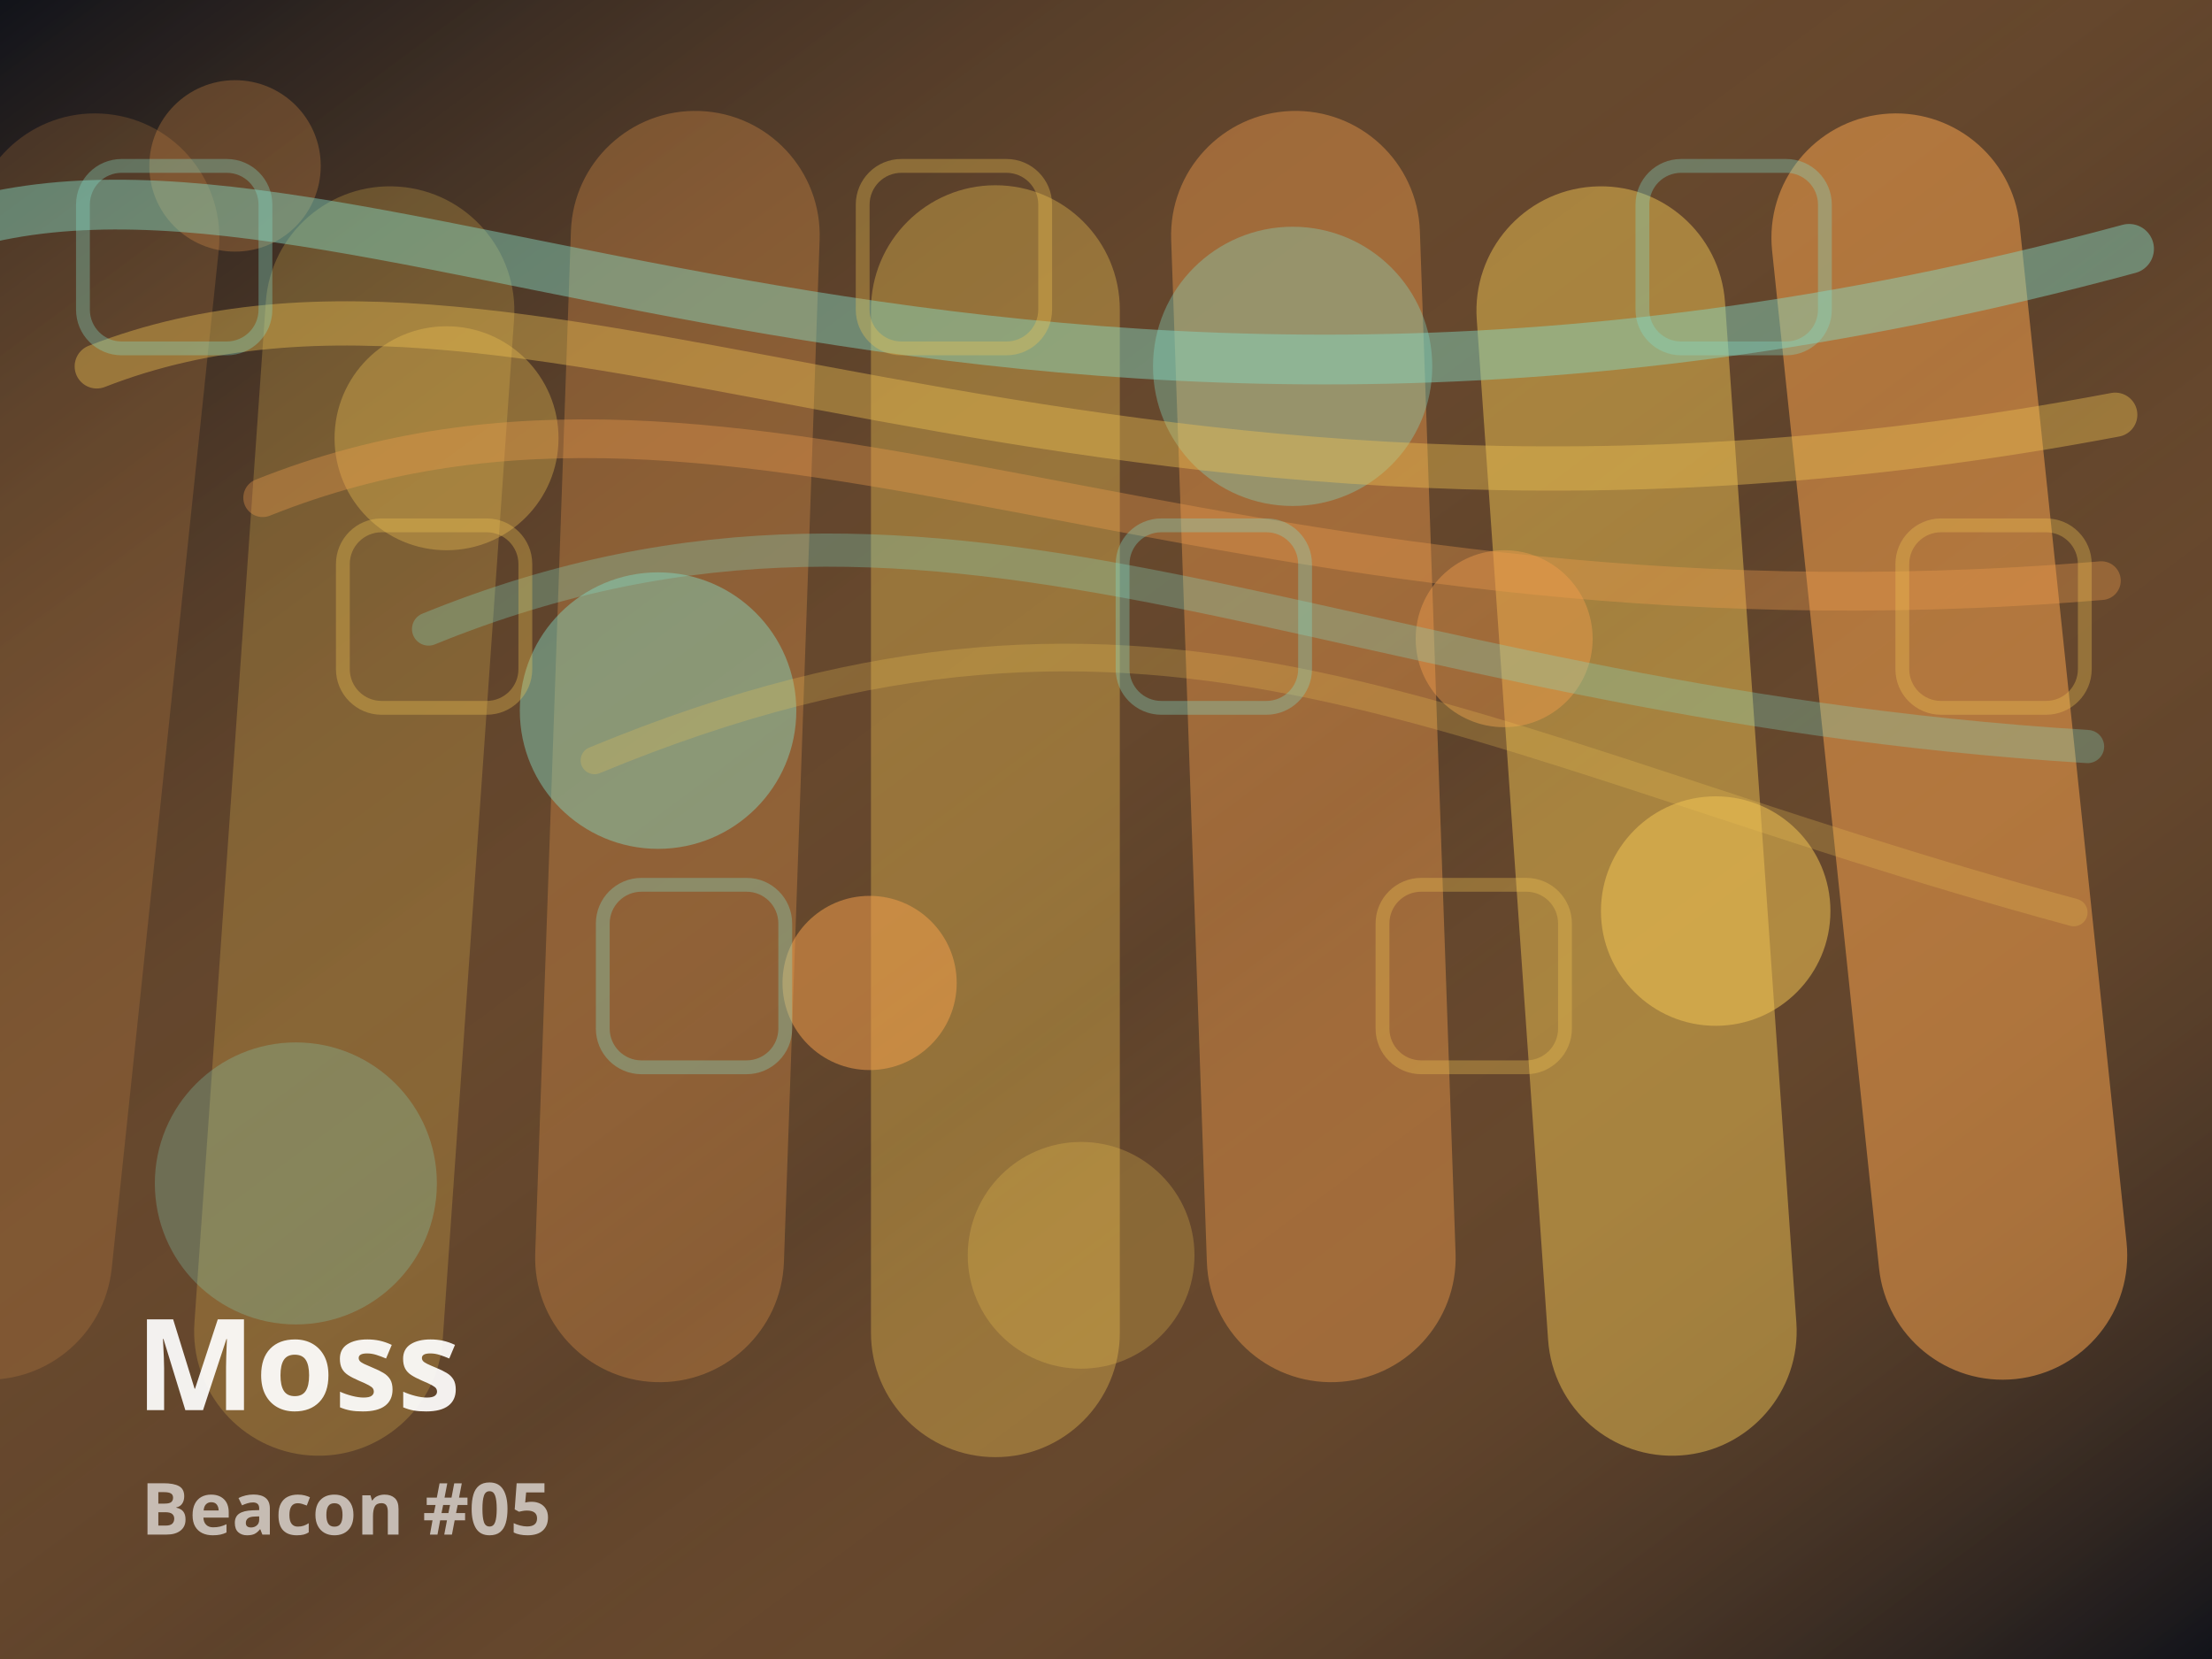
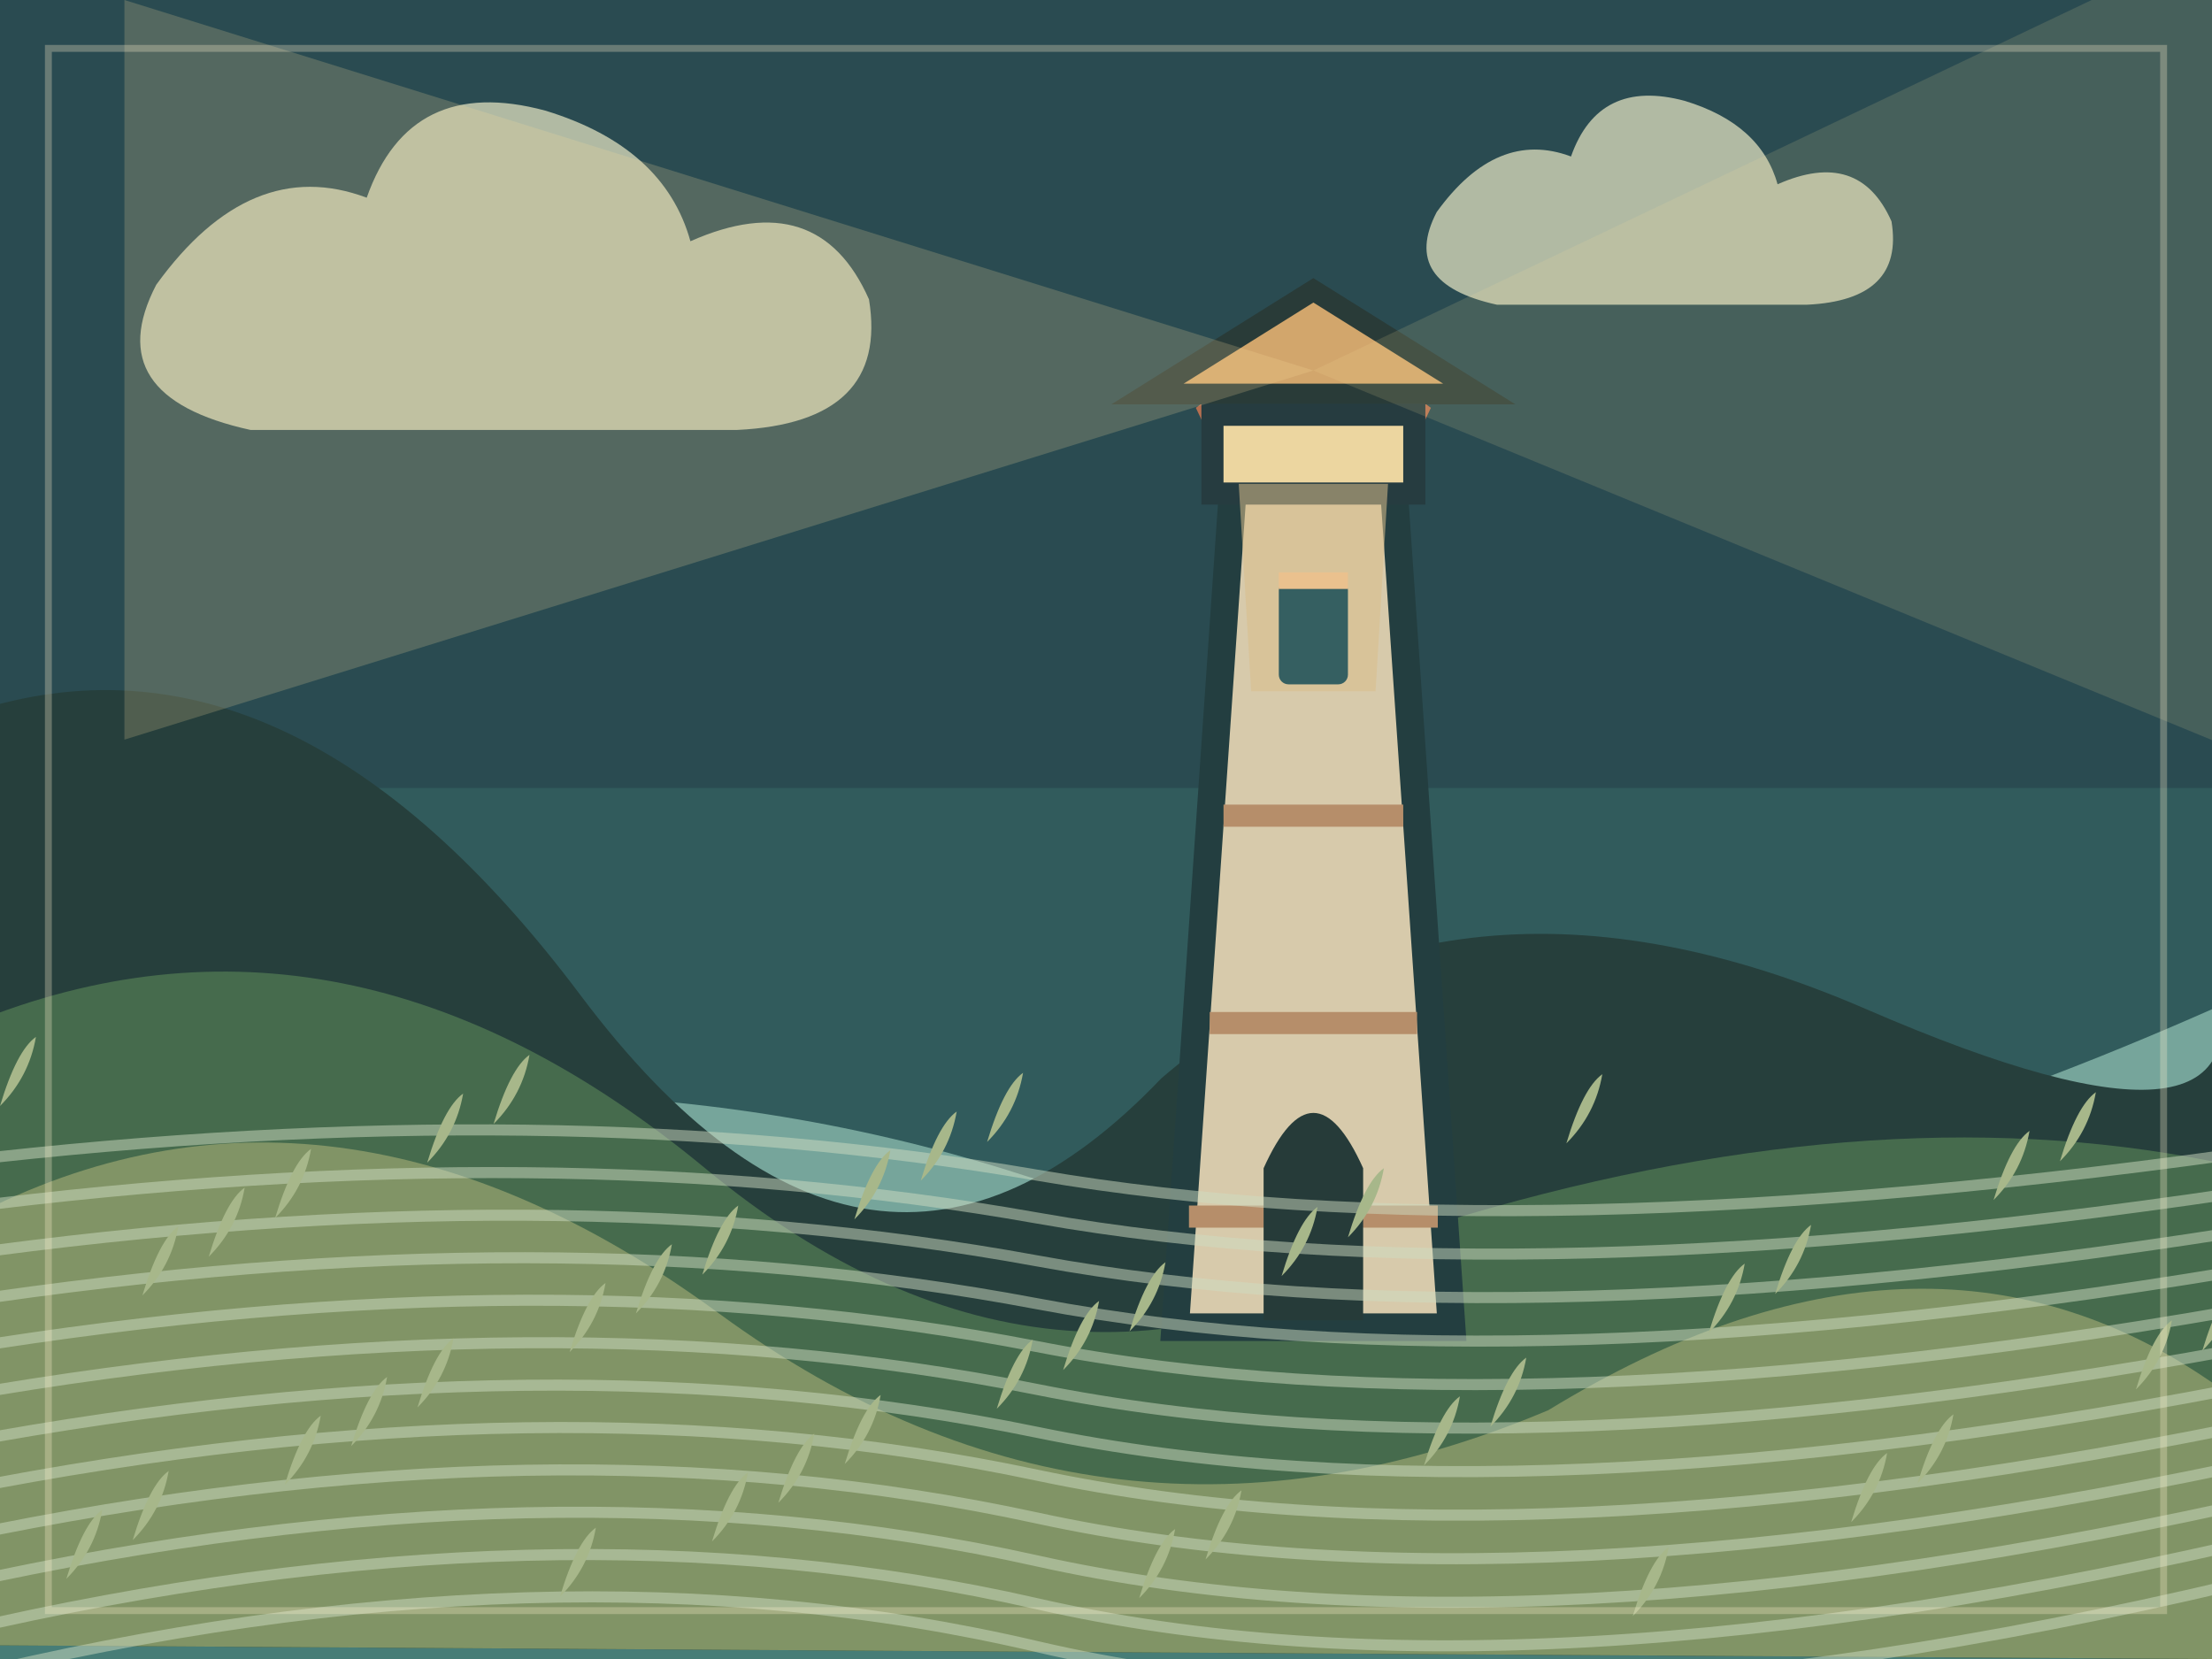
- <svg xmlns="http://www.w3.org/2000/svg" viewBox="0 0 1600 1200">
+ <svg xmlns="http://www.w3.org/2000/svg" width="1600" height="1200" viewBox="0 0 1600 1200">
  <defs>
-     <linearGradient id="wash-4" x1="0%" y1="0%" x2="100%" y2="100%">
-       <stop offset="0%" stop-color="#11131a" />
-       <stop offset="55%" stop-color="#f29e4c" stop-opacity="0.34" />
-       <stop offset="100%" stop-color="#11131a" />
+     <linearGradient id="sky" x2="1" y2="1">
+       <stop stop-color="#517980" />
+       <stop offset="1" stop-color="#b2b7a0" />
    </linearGradient>
  </defs>
-   <rect width="1600" height="1200" fill="#11131a" />
-   <rect width="1600" height="1200" fill="url(#wash-4)" />
-   <rect x="-60" y="80" width="180" height="920" rx="90" fill="#f29e4c" opacity="0.18" transform="rotate(6 30 540)" />
-   <rect x="170" y="134" width="180" height="920" rx="90" fill="#f1c453" opacity="0.24" transform="rotate(4 260 540)" />
-   <rect x="400" y="80" width="180" height="920" rx="90" fill="#f29e4c" opacity="0.30" transform="rotate(2 490 540)" />
-   <rect x="630" y="134" width="180" height="920" rx="90" fill="#f1c453" opacity="0.36" transform="rotate(0 720 540)" />
-   <rect x="860" y="80" width="180" height="920" rx="90" fill="#f29e4c" opacity="0.42" transform="rotate(-2 950 540)" />
-   <rect x="1090" y="134" width="180" height="920" rx="90" fill="#f1c453" opacity="0.48" transform="rotate(-4 1180 540)" />
-   <rect x="1320" y="80" width="180" height="920" rx="90" fill="#f29e4c" opacity="0.54" transform="rotate(-6 1410 540)" />
-   <circle cx="170" cy="120" r="62" fill="#f29e4c" opacity="0.26" />
-   <circle cx="323" cy="317" r="81" fill="#f1c453" opacity="0.35" />
-   <circle cx="476" cy="514" r="100" fill="#84dcc6" opacity="0.44" />
-   <circle cx="629" cy="711" r="63" fill="#f29e4c" opacity="0.53" />
-   <circle cx="782" cy="908" r="82" fill="#f1c453" opacity="0.26" />
-   <circle cx="935" cy="265" r="101" fill="#84dcc6" opacity="0.35" />
-   <circle cx="1088" cy="462" r="64" fill="#f29e4c" opacity="0.44" />
-   <circle cx="1241" cy="659" r="83" fill="#f1c453" opacity="0.53" />
-   <circle cx="214" cy="856" r="102" fill="#84dcc6" opacity="0.26" />
-   <path d="M -50 170 C 240 60, 690 410, 1540 180" stroke="#84dcc6" stroke-width="36" stroke-linecap="round" fill="none" opacity="0.45" />
-   <path d="M 70 265 C 390 140, 780 442, 1530 300" stroke="#f1c453" stroke-width="32" stroke-linecap="round" fill="none" opacity="0.40" />
-   <path d="M 190 360 C 540 220, 870 474, 1520 420" stroke="#f29e4c" stroke-width="28" stroke-linecap="round" fill="none" opacity="0.35" />
-   <path d="M 310 455 C 690 300, 960 506, 1510 540" stroke="#84dcc6" stroke-width="24" stroke-linecap="round" fill="none" opacity="0.30" />
-   <path d="M 430 550 C 840 380, 1050 538, 1500 660" stroke="#f1c453" stroke-width="20" stroke-linecap="round" fill="none" opacity="0.25" />
-   <rect x="60" y="120" width="132" height="132" rx="28" fill="none" stroke="#84dcc6" stroke-width="10" opacity="0.34" />
-   <rect x="248" y="380" width="132" height="132" rx="28" fill="none" stroke="#f1c453" stroke-width="10" opacity="0.34" />
-   <rect x="436" y="640" width="132" height="132" rx="28" fill="none" stroke="#84dcc6" stroke-width="10" opacity="0.34" />
-   <rect x="624" y="120" width="132" height="132" rx="28" fill="none" stroke="#f1c453" stroke-width="10" opacity="0.34" />
-   <rect x="812" y="380" width="132" height="132" rx="28" fill="none" stroke="#84dcc6" stroke-width="10" opacity="0.34" />
-   <rect x="1000" y="640" width="132" height="132" rx="28" fill="none" stroke="#f1c453" stroke-width="10" opacity="0.34" />
-   <rect x="1188" y="120" width="132" height="132" rx="28" fill="none" stroke="#84dcc6" stroke-width="10" opacity="0.34" />
-   <rect x="1376" y="380" width="132" height="132" rx="28" fill="none" stroke="#f1c453" stroke-width="10" opacity="0.34" />
-   <text x="98" y="1020" fill="rgba(255,255,255,0.92)" font-family="Trebuchet MS, Gill Sans, sans-serif" font-weight="700" font-size="92">Moss</text>
-   <text x="102" y="1110" fill="rgba(255,255,255,0.64)" font-family="Trebuchet MS, Gill Sans, sans-serif" font-weight="600" font-size="52">Beacon #05</text>
+   <rect width="1600" height="1200" fill="#2a4b51" />
+   <rect y="570" width="1600" height="630" fill="#315b5c" />
+   <g transform="translate(365 185) scale(1.05)">
+     <path d="M-240 20Q-175-70-95-40Q-65-125 28-100Q110-75 128-10Q216-49 251 30Q265 115 160 120H-175Q-280 97-240 20Z" fill="#d3d6b8" opacity=".8" />
+   </g>
+   <g transform="translate(1200 140) scale(0.67)">
+     <path d="M-240 20Q-175-70-95-40Q-65-125 28-100Q110-75 128-10Q216-49 251 30Q265 115 160 120H-175Q-280 97-240 20Z" fill="#d3d6b8" opacity=".8" />
+   </g>
+   <path d="M0 835Q400 740 740 850T1600 730V1200H0Z" fill="#76a59b" />
+   <path d="M0 955Q480 785 860 990T1600 920V1200H0Z" fill="#477d77" />
+   <path d="M-20 1190L-20 515Q210 440 420 720T840 780Q1050 600 1350 730T1600 700V1200Z" fill="#263f3c" />
+   <path d="M-20 1190L-20 740Q250 630 510 845T1040 885Q1350 790 1600 840V1200Z" fill="#466b4d" />
+   <path d="M-20 1190L-20 880Q240 745 520 950T1120 1020Q1390 855 1600 1000V1200Z" fill="#819466" />
+   <g transform="translate(950 580)">
+     <path d="M-100 380L-58-230H58L100 380Z" fill="#d7caab" stroke="#233e40" stroke-width="20" />
+     <path d="M-59-230L-85-285Q0-350 85-285L59-230Z" fill="#b66f50" />
+     <path d="M-120-295L0-370 120-295Z" fill="#d2a66c" stroke="#293b38" stroke-width="15" />
+     <rect x="-73" y="-280" width="146" height="57" fill="#ecd6a0" stroke="#263c40" stroke-width="16" />
+     <path d="M-54-230L-45-80H45L54-230" fill="#d9bd8b" opacity=".55" />
+     <path d="M-65 10H65M-75 160H75M-90 300H90" stroke="#b68e6a" stroke-width="16" />
+     <path d="M-36 375V265Q0 185 36 265V375" fill="#263b39" />
+     <rect x="-25" y="-160" width="50" height="75" rx="7" fill="#355f61" />
+     <path d="M-25-160H25" stroke="#eac18e" stroke-width="12" />
+   </g>
+   <path d="M950 268L90 0V535Z" fill="#f8de9b" opacity=".2" />
+   <path d="M950 268L1660 -70V560Z" fill="#f8df9b" opacity=".14" />
+   <g fill="none" stroke="#cedcc1" stroke-width="8" opacity=".5">
+     <path d="M-30 840Q400 790 750 850T1650 830" />
+     <path d="M-30 874Q400 819 750 881T1650 858" />
+     <path d="M-30 908Q400 848 750 912T1650 886" />
+     <path d="M-30 942Q400 877 750 943T1650 914" />
+     <path d="M-30 976Q400 906 750 974T1650 942" />
+     <path d="M-30 1010Q400 935 750 1005T1650 970" />
+     <path d="M-30 1044Q400 964 750 1036T1650 998" />
+     <path d="M-30 1078Q400 993 750 1067T1650 1026" />
+     <path d="M-30 1112Q400 1022 750 1098T1650 1054" />
+     <path d="M-30 1146Q400 1051 750 1129T1650 1082" />
+     <path d="M-30 1180Q400 1080 750 1160T1650 1110" />
+     <path d="M-30 1214Q400 1109 750 1191T1650 1138" />
+   </g>
+   <g fill="#a7b78a">
+     <path d="M0 800q12-40 26-50q-5 29-26 50Z" />
+     <path d="M103 937q12-40 26-50q-5 29-26 50Z" />
+     <path d="M206 1074q12-40 26-50q-5 29-26 50Z" />
+     <path d="M309 841q12-40 26-50q-5 29-26 50Z" />
+     <path d="M412 978q12-40 26-50q-5 29-26 50Z" />
+     <path d="M515 1115q12-40 26-50q-5 29-26 50Z" />
+     <path d="M618 882q12-40 26-50q-5 29-26 50Z" />
+     <path d="M721 1019q12-40 26-50q-5 29-26 50Z" />
+     <path d="M824 1156q12-40 26-50q-5 29-26 50Z" />
+     <path d="M927 923q12-40 26-50q-5 29-26 50Z" />
+     <path d="M1030 1060q12-40 26-50q-5 29-26 50Z" />
+     <path d="M1133 827q12-40 26-50q-5 29-26 50Z" />
+     <path d="M1236 964q12-40 26-50q-5 29-26 50Z" />
+     <path d="M1339 1101q12-40 26-50q-5 29-26 50Z" />
+     <path d="M1442 868q12-40 26-50q-5 29-26 50Z" />
+     <path d="M1545 1005q12-40 26-50q-5 29-26 50Z" />
+     <path d="M48 1142q12-40 26-50q-5 29-26 50Z" />
+     <path d="M151 909q12-40 26-50q-5 29-26 50Z" />
+     <path d="M254 1046q12-40 26-50q-5 29-26 50Z" />
+     <path d="M357 813q12-40 26-50q-5 29-26 50Z" />
+     <path d="M460 950q12-40 26-50q-5 29-26 50Z" />
+     <path d="M563 1087q12-40 26-50q-5 29-26 50Z" />
+     <path d="M666 854q12-40 26-50q-5 29-26 50Z" />
+     <path d="M769 991q12-40 26-50q-5 29-26 50Z" />
+     <path d="M872 1128q12-40 26-50q-5 29-26 50Z" />
+     <path d="M975 895q12-40 26-50q-5 29-26 50Z" />
+     <path d="M1078 1032q12-40 26-50q-5 29-26 50Z" />
+     <path d="M1181 1169q12-40 26-50q-5 29-26 50Z" />
+     <path d="M1284 936q12-40 26-50q-5 29-26 50Z" />
+     <path d="M1387 1073q12-40 26-50q-5 29-26 50Z" />
+     <path d="M1490 840q12-40 26-50q-5 29-26 50Z" />
+     <path d="M1593 977q12-40 26-50q-5 29-26 50Z" />
+     <path d="M96 1114q12-40 26-50q-5 29-26 50Z" />
+     <path d="M199 881q12-40 26-50q-5 29-26 50Z" />
+     <path d="M302 1018q12-40 26-50q-5 29-26 50Z" />
+     <path d="M405 1155q12-40 26-50q-5 29-26 50Z" />
+     <path d="M508 922q12-40 26-50q-5 29-26 50Z" />
+     <path d="M611 1059q12-40 26-50q-5 29-26 50Z" />
+     <path d="M714 826q12-40 26-50q-5 29-26 50Z" />
+     <path d="M817 963q12-40 26-50q-5 29-26 50Z" />
+   </g>
+   <rect x="35" y="35" width="1530" height="1130" fill="none" stroke="#fff0cf" stroke-width="5" opacity=".29" />
</svg>
